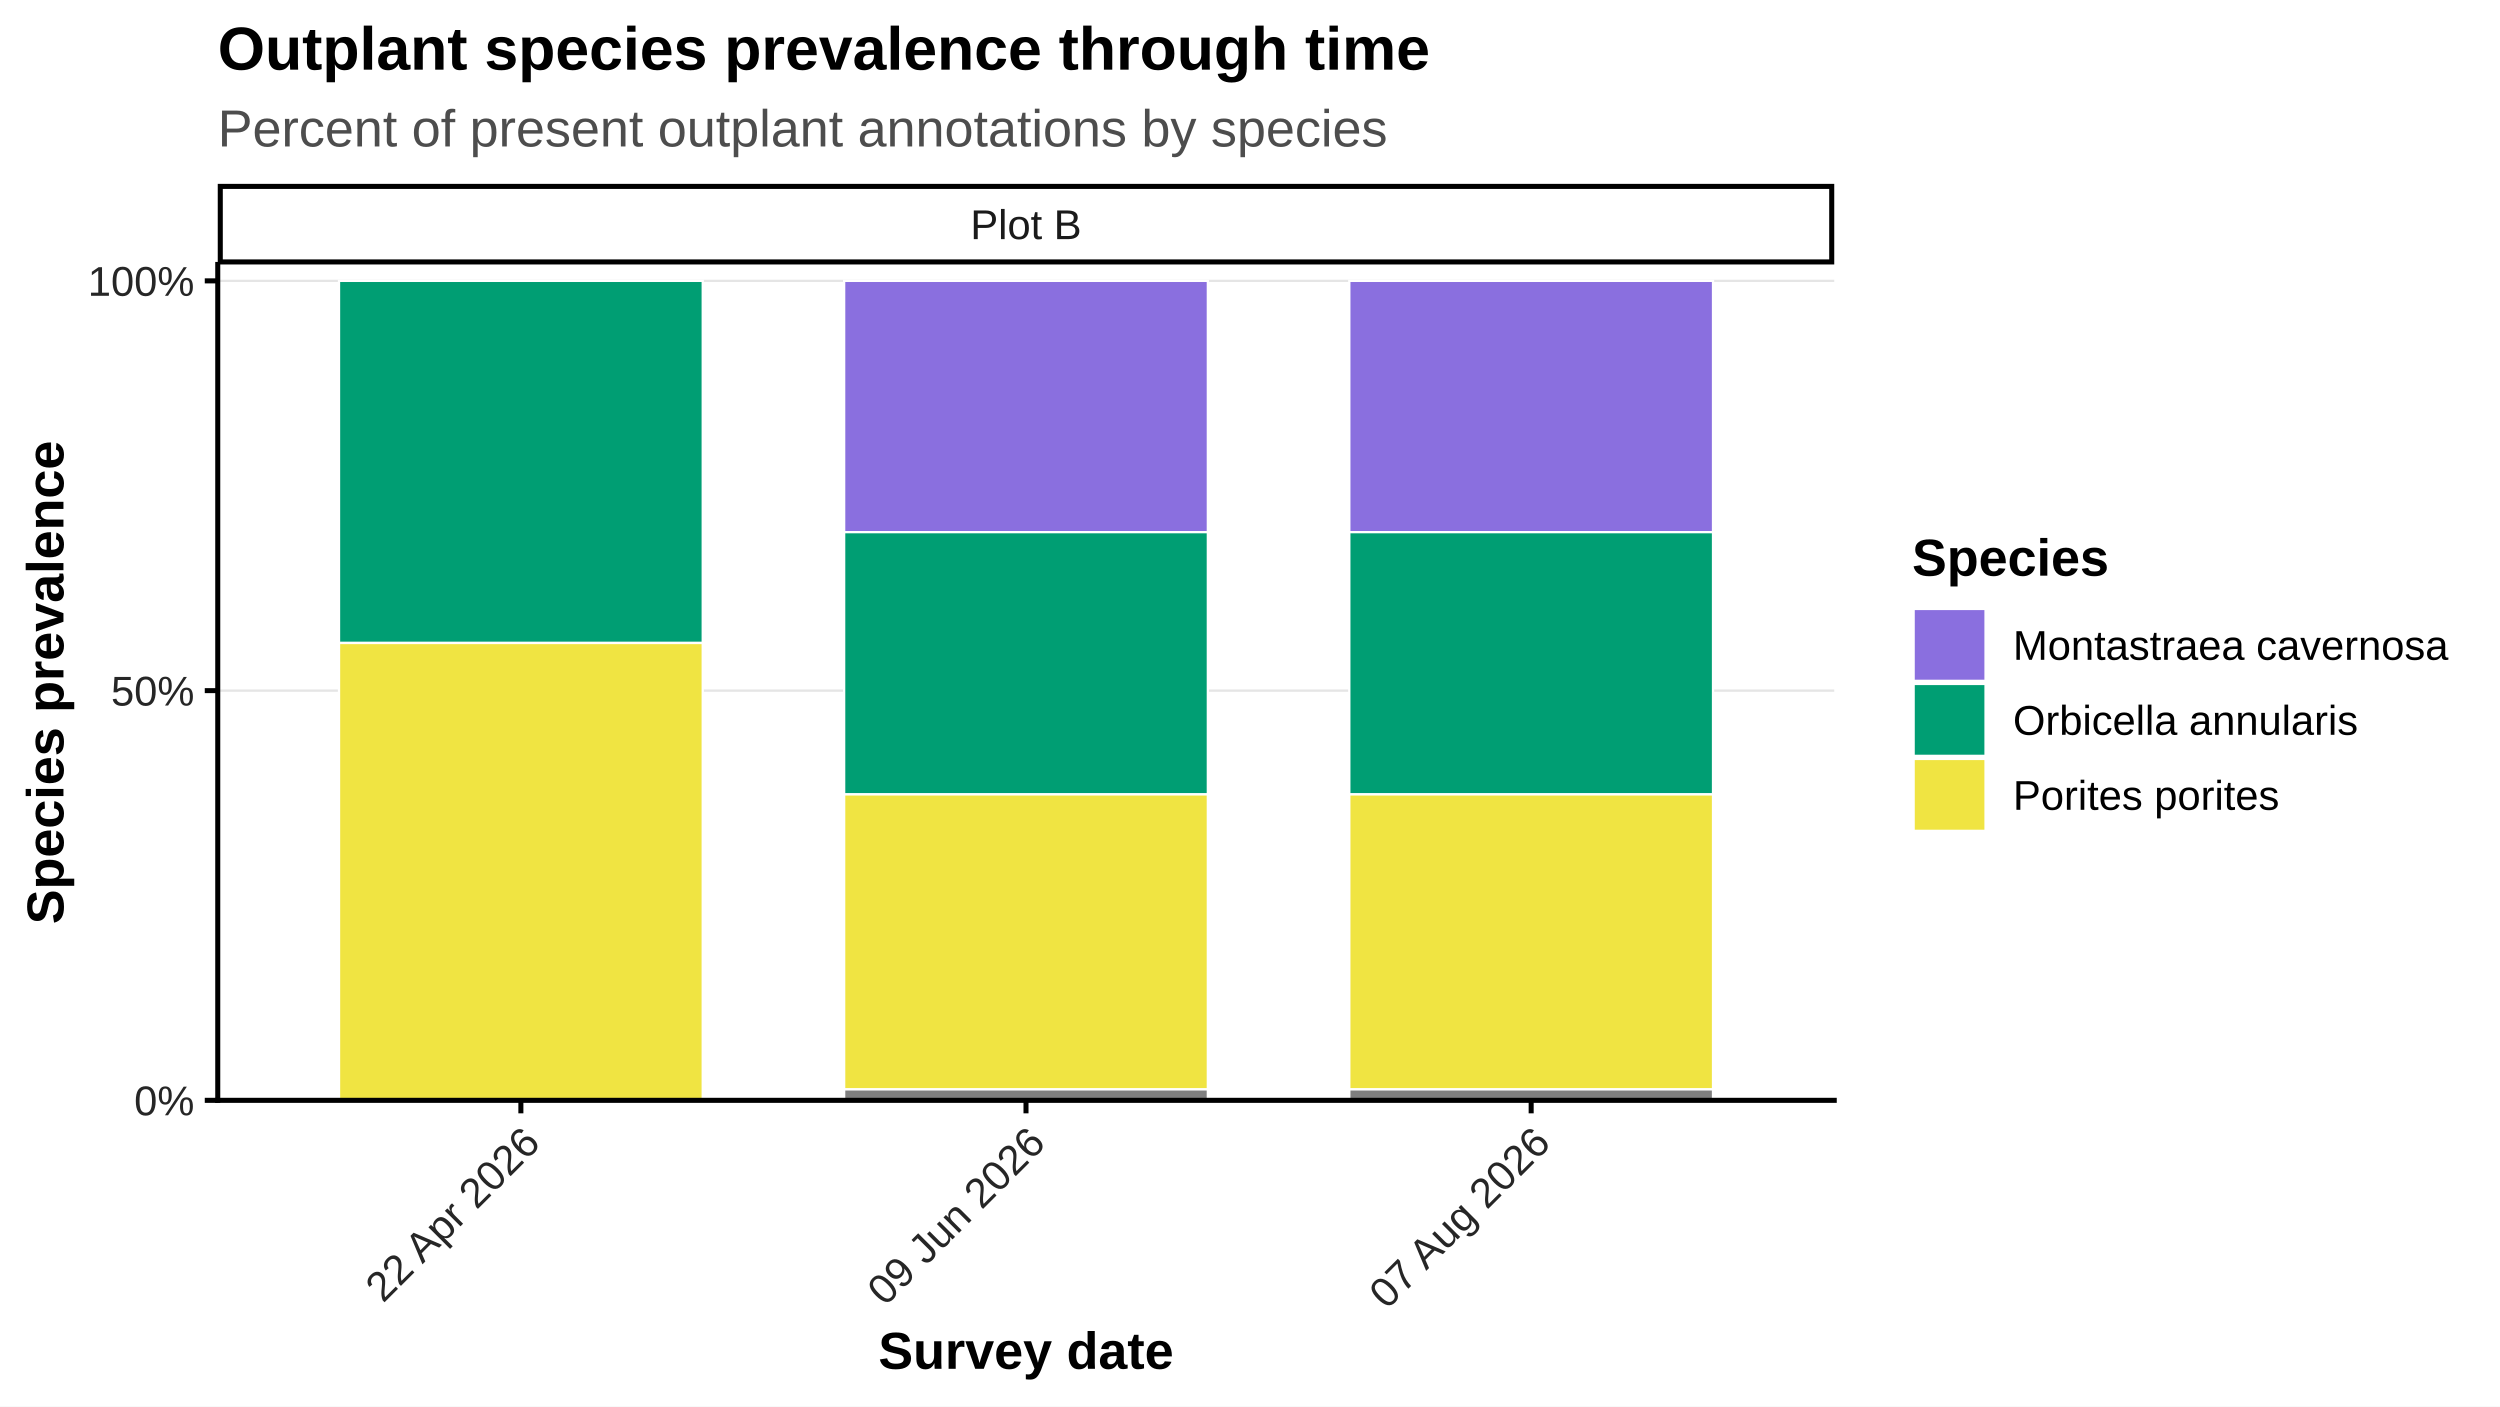
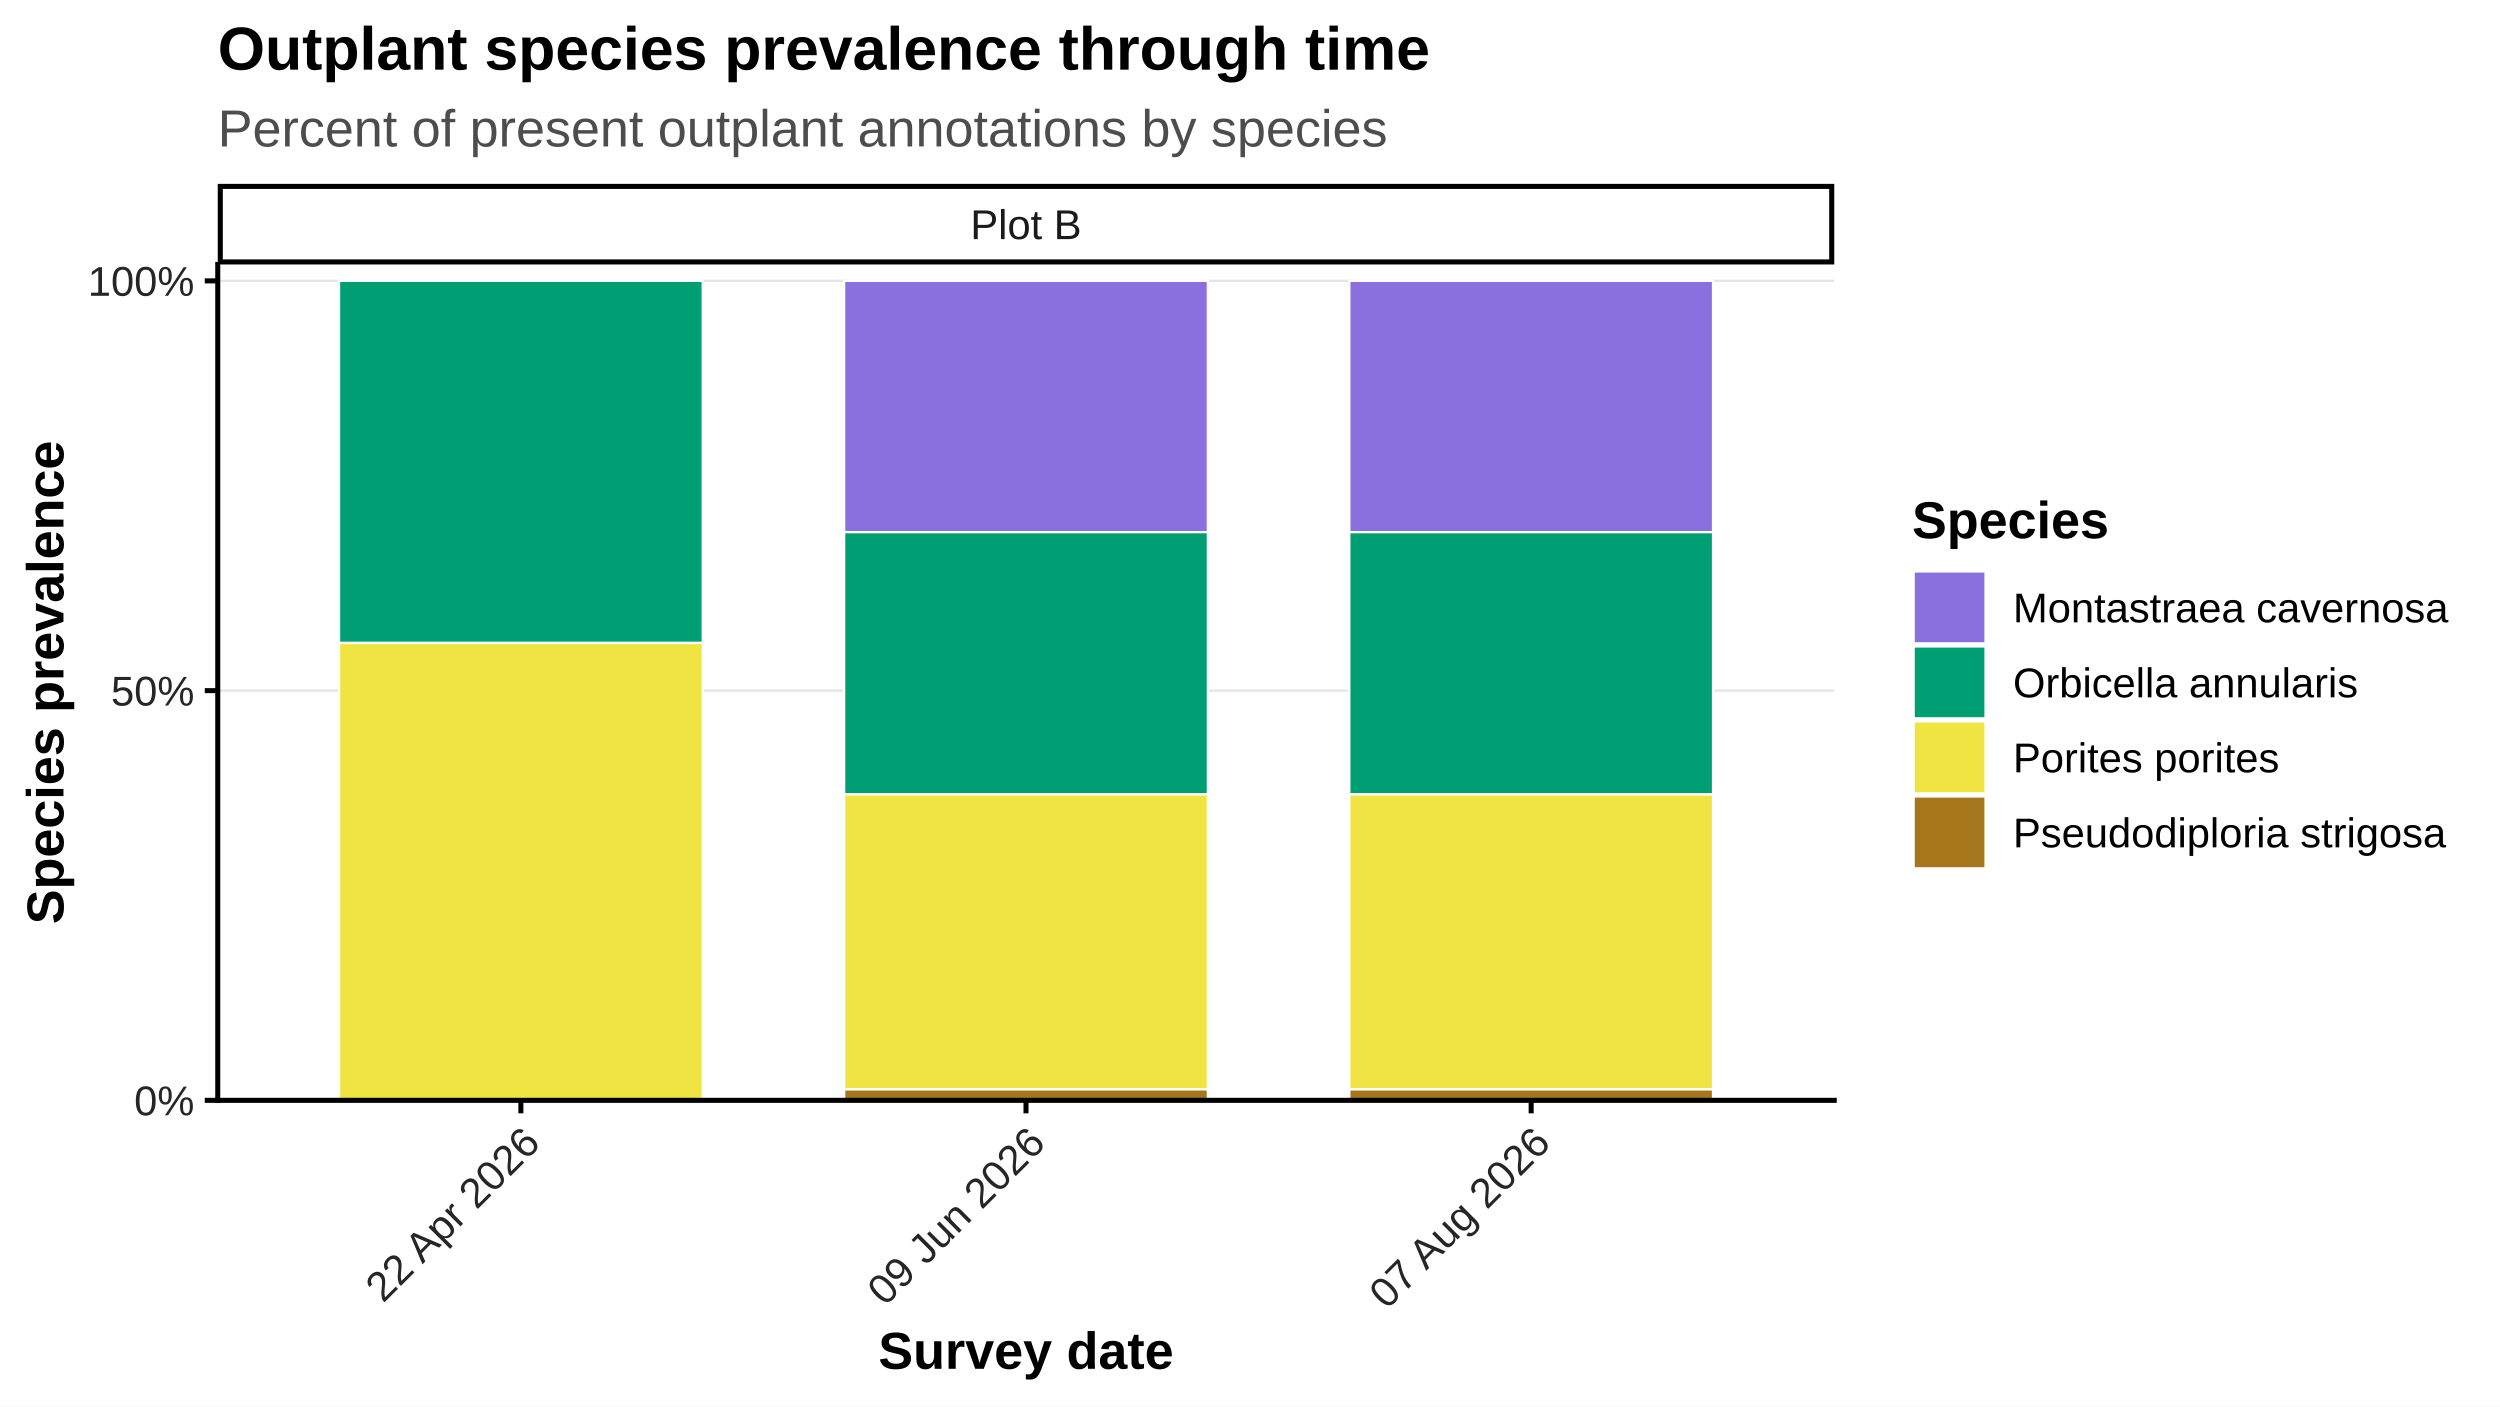
<svg xmlns="http://www.w3.org/2000/svg" class="svglite" width="576.00pt" height="324.00pt" viewBox="0 0 576.00 324.00">
  <defs>
    <style type="text/css">
    .svglite line, .svglite polyline, .svglite polygon, .svglite path, .svglite rect, .svglite circle {
      fill: none;
      stroke: #000000;
      stroke-linecap: round;
      stroke-linejoin: round;
      stroke-miterlimit: 10.00;
    }
    .svglite text {
      white-space: pre;
    }
  </style>
  </defs>
  <rect width="100%" height="100%" style="stroke: none; fill: #FFFFFF;" />
  <defs>
    <clipPath id="cpMC4wMHw1NzYuMDB8MC4wMHwzMjQuMDA=">
      <rect x="0.00" y="0.00" width="576.00" height="324.00" />
    </clipPath>
  </defs>
  <g clip-path="url(#cpMC4wMHw1NzYuMDB8MC4wMHwzMjQuMDA=)">
    <rect x="0.00" y="0.00" width="576.00" height="324.00" style="stroke-width: 1.16; stroke: #FFFFFF; fill: #FFFFFF;" />
  </g>
  <defs>
    <clipPath id="cpNTAuMTd8NDIyLjYxfDYwLjkzfDI1My41Mg==">
      <rect x="50.17" y="60.93" width="372.44" height="192.59" />
    </clipPath>
  </defs>
  <g clip-path="url(#cpNTAuMTd8NDIyLjYxfDYwLjkzfDI1My41Mg==)">
    <rect x="50.17" y="60.93" width="372.44" height="192.59" style="stroke-width: 1.16; stroke: none; fill: #FFFFFF;" />
    <polyline points="50.17,253.52 422.61,253.52 " style="stroke-width: 0.53; stroke: #E5E5E5; stroke-linecap: butt;" />
    <polyline points="50.17,159.12 422.61,159.12 " style="stroke-width: 0.53; stroke: #E5E5E5; stroke-linecap: butt;" />
    <polyline points="50.17,64.71 422.61,64.71 " style="stroke-width: 0.53; stroke: #E5E5E5; stroke-linecap: butt;" />
    <rect x="78.11" y="64.71" width="83.80" height="83.43" style="stroke-width: 0.53; stroke: #FFFFFF; stroke-linecap: butt; stroke-linejoin: miter; fill: #009E73;" />
    <rect x="78.11" y="148.14" width="83.80" height="105.38" style="stroke-width: 0.53; stroke: #FFFFFF; stroke-linecap: butt; stroke-linejoin: miter; fill: #F0E442;" />
    <rect x="194.49" y="64.71" width="83.80" height="57.90" style="stroke-width: 0.53; stroke: #FFFFFF; stroke-linecap: butt; stroke-linejoin: miter; fill: #8A6FDF;" />
    <rect x="194.49" y="122.61" width="83.80" height="60.42" style="stroke-width: 0.53; stroke: #FFFFFF; stroke-linecap: butt; stroke-linejoin: miter; fill: #009E73;" />
    <rect x="194.49" y="183.03" width="83.80" height="67.97" style="stroke-width: 0.53; stroke: #FFFFFF; stroke-linecap: butt; stroke-linejoin: miter; fill: #F0E442;" />
-     <rect x="194.49" y="251.00" width="83.80" height="2.52" style="stroke-width: 0.53; stroke: #FFFFFF; stroke-linecap: butt; stroke-linejoin: miter; fill: #7F7F7F;" />
+     <rect x="194.49" y="251.00" width="83.80" height="2.52" style="stroke-width: 0.53; stroke: #FFFFFF; stroke-linecap: butt; stroke-linejoin: miter; fill: #A6761D;" />
    <rect x="310.88" y="64.71" width="83.80" height="57.90" style="stroke-width: 0.53; stroke: #FFFFFF; stroke-linecap: butt; stroke-linejoin: miter; fill: #8A6FDF;" />
    <rect x="310.88" y="122.61" width="83.80" height="60.42" style="stroke-width: 0.53; stroke: #FFFFFF; stroke-linecap: butt; stroke-linejoin: miter; fill: #009E73;" />
    <rect x="310.88" y="183.03" width="83.80" height="67.97" style="stroke-width: 0.53; stroke: #FFFFFF; stroke-linecap: butt; stroke-linejoin: miter; fill: #F0E442;" />
-     <rect x="310.88" y="251.00" width="83.80" height="2.52" style="stroke-width: 0.53; stroke: #FFFFFF; stroke-linecap: butt; stroke-linejoin: miter; fill: #7F7F7F;" />
+     <rect x="310.88" y="251.00" width="83.80" height="2.52" style="stroke-width: 0.53; stroke: #FFFFFF; stroke-linecap: butt; stroke-linejoin: miter; fill: #A6761D;" />
  </g>
  <g clip-path="url(#cpMC4wMHw1NzYuMDB8MC4wMHwzMjQuMDA=)">
</g>
  <defs>
    <clipPath id="cpNTAuMTd8NDIyLjYxfDQyLjM2fDYwLjkz">
      <rect x="50.17" y="42.36" width="372.44" height="18.57" />
    </clipPath>
  </defs>
  <g clip-path="url(#cpNTAuMTd8NDIyLjYxfDQyLjM2fDYwLjkz)">
    <rect x="50.17" y="42.36" width="372.44" height="18.57" style="stroke-width: 2.33; fill: #FFFFFF;" />
    <text x="236.39" y="55.09" text-anchor="middle" style="font-size: 9.60px;fill: #1A1A1A; font-family: &quot;Arial&quot;;" textLength="25.60px" lengthAdjust="spacingAndGlyphs">Plot B</text>
  </g>
  <g clip-path="url(#cpMC4wMHw1NzYuMDB8MC4wMHwzMjQuMDA=)">
    <polyline points="50.17,253.52 422.61,253.52 " style="stroke-width: 1.16; stroke-linecap: square;" />
    <polyline points="120.01,256.51 120.01,253.52 " style="stroke-width: 1.16; stroke-linecap: butt;" />
    <polyline points="236.39,256.51 236.39,253.52 " style="stroke-width: 1.16; stroke-linecap: butt;" />
    <polyline points="352.78,256.51 352.78,253.52 " style="stroke-width: 1.16; stroke-linecap: butt;" />
    <text transform="translate(124.87,263.77) rotate(-45)" text-anchor="end" style="font-size: 9.60px;fill: #262626; font-family: &quot;Arial&quot;;" textLength="52.27px" lengthAdjust="spacingAndGlyphs">22 Apr 2026</text>
    <text transform="translate(241.26,263.77) rotate(-45)" text-anchor="end" style="font-size: 9.60px;fill: #262626; font-family: &quot;Arial&quot;;" textLength="52.80px" lengthAdjust="spacingAndGlyphs">09 Jun 2026</text>
    <text transform="translate(357.64,263.77) rotate(-45)" text-anchor="end" style="font-size: 9.60px;fill: #262626; font-family: &quot;Arial&quot;;" textLength="54.41px" lengthAdjust="spacingAndGlyphs">07 Aug 2026</text>
    <polyline points="50.17,253.52 50.17,60.93 " style="stroke-width: 1.16; stroke-linecap: square;" />
    <text x="44.79" y="256.96" text-anchor="end" style="font-size: 9.60px;fill: #262626; font-family: &quot;Arial&quot;;" textLength="13.87px" lengthAdjust="spacingAndGlyphs">0%</text>
    <text x="44.79" y="162.56" text-anchor="end" style="font-size: 9.60px;fill: #262626; font-family: &quot;Arial&quot;;" textLength="19.20px" lengthAdjust="spacingAndGlyphs">50%</text>
    <text x="44.79" y="68.15" text-anchor="end" style="font-size: 9.60px;fill: #262626; font-family: &quot;Arial&quot;;" textLength="24.54px" lengthAdjust="spacingAndGlyphs">100%</text>
    <polyline points="47.18,253.52 50.17,253.52 " style="stroke-width: 1.16; stroke-linecap: butt;" />
    <polyline points="47.18,159.12 50.17,159.12 " style="stroke-width: 1.16; stroke-linecap: butt;" />
    <polyline points="47.18,64.71 50.17,64.71 " style="stroke-width: 1.16; stroke-linecap: butt;" />
    <text x="236.39" y="315.37" text-anchor="middle" style="font-size: 12.00px; font-weight: bold; font-family: &quot;Arial&quot;;" textLength="68.04px" lengthAdjust="spacingAndGlyphs">Survey date</text>
    <text transform="translate(14.62,157.23) rotate(-90)" text-anchor="middle" style="font-size: 12.00px; font-weight: bold; font-family: &quot;Arial&quot;;" textLength="111.41px" lengthAdjust="spacingAndGlyphs">Species prevalence</text>
-     <rect x="434.56" y="116.70" width="135.46" height="81.06" style="stroke-width: 1.16; stroke: none; fill: #FFFFFF;" />
-     <text x="440.54" y="132.64" style="font-size: 12.00px; font-weight: bold; font-family: &quot;Arial&quot;;" textLength="45.37px" lengthAdjust="spacingAndGlyphs">Species</text>
-     <rect x="440.54" y="139.94" width="17.28" height="17.28" style="stroke-width: 1.16; stroke: none; fill: #FFFFFF;" />
-     <rect x="440.90" y="140.30" width="16.57" height="16.57" style="stroke-width: 0.53; stroke: #FFFFFF; stroke-linecap: butt; stroke-linejoin: miter; fill: #8A6FDF;" />
-     <rect x="440.54" y="157.22" width="17.28" height="17.28" style="stroke-width: 1.16; stroke: none; fill: #FFFFFF;" />
-     <rect x="440.90" y="157.58" width="16.57" height="16.57" style="stroke-width: 0.53; stroke: #FFFFFF; stroke-linecap: butt; stroke-linejoin: miter; fill: #009E73;" />
-     <rect x="440.54" y="174.50" width="17.28" height="17.28" style="stroke-width: 1.16; stroke: none; fill: #FFFFFF;" />
-     <rect x="440.90" y="174.86" width="16.57" height="16.57" style="stroke-width: 0.53; stroke: #FFFFFF; stroke-linecap: butt; stroke-linejoin: miter; fill: #F0E442;" />
-     <text x="463.80" y="152.02" style="font-size: 9.60px; font-family: &quot;Arial&quot;;" textLength="100.25px" lengthAdjust="spacingAndGlyphs">Montastraea cavernosa</text>
-     <text x="463.80" y="169.30" style="font-size: 9.60px; font-family: &quot;Arial&quot;;" textLength="79.44px" lengthAdjust="spacingAndGlyphs">Orbicella annularis</text>
-     <text x="463.80" y="186.58" style="font-size: 9.60px; font-family: &quot;Arial&quot;;" textLength="61.32px" lengthAdjust="spacingAndGlyphs">Porites porites</text>
+     <rect x="434.56" y="108.06" width="135.46" height="98.34" style="stroke-width: 1.16; stroke: none; fill: #FFFFFF;" />
+     <text x="440.54" y="124.00" style="font-size: 12.00px; font-weight: bold; font-family: &quot;Arial&quot;;" textLength="45.37px" lengthAdjust="spacingAndGlyphs">Species</text>
+     <rect x="440.54" y="131.30" width="17.28" height="17.28" style="stroke-width: 1.16; stroke: none; fill: #FFFFFF;" />
+     <rect x="440.90" y="131.66" width="16.57" height="16.57" style="stroke-width: 0.53; stroke: #FFFFFF; stroke-linecap: butt; stroke-linejoin: miter; fill: #8A6FDF;" />
+     <rect x="440.54" y="148.58" width="17.28" height="17.28" style="stroke-width: 1.16; stroke: none; fill: #FFFFFF;" />
+     <rect x="440.90" y="148.94" width="16.57" height="16.57" style="stroke-width: 0.53; stroke: #FFFFFF; stroke-linecap: butt; stroke-linejoin: miter; fill: #009E73;" />
+     <rect x="440.54" y="165.86" width="17.28" height="17.28" style="stroke-width: 1.16; stroke: none; fill: #FFFFFF;" />
+     <rect x="440.90" y="166.22" width="16.57" height="16.57" style="stroke-width: 0.53; stroke: #FFFFFF; stroke-linecap: butt; stroke-linejoin: miter; fill: #F0E442;" />
+     <rect x="440.54" y="183.14" width="17.28" height="17.28" style="stroke-width: 1.16; stroke: none; fill: #FFFFFF;" />
+     <rect x="440.90" y="183.50" width="16.57" height="16.57" style="stroke-width: 0.53; stroke: #FFFFFF; stroke-linecap: butt; stroke-linejoin: miter; fill: #A6761D;" />
+     <text x="463.80" y="143.38" style="font-size: 9.60px; font-family: &quot;Arial&quot;;" textLength="100.25px" lengthAdjust="spacingAndGlyphs">Montastraea cavernosa</text>
+     <text x="463.80" y="160.66" style="font-size: 9.60px; font-family: &quot;Arial&quot;;" textLength="79.44px" lengthAdjust="spacingAndGlyphs">Orbicella annularis</text>
+     <text x="463.80" y="177.94" style="font-size: 9.60px; font-family: &quot;Arial&quot;;" textLength="61.32px" lengthAdjust="spacingAndGlyphs">Porites porites</text>
+     <text x="463.80" y="195.22" style="font-size: 9.60px; font-family: &quot;Arial&quot;;" textLength="99.72px" lengthAdjust="spacingAndGlyphs">Pseudodiploria strigosa</text>
    <text x="50.17" y="33.74" style="font-size: 12.00px;fill: #4D4D4D; font-family: &quot;Arial&quot;;" textLength="269.50px" lengthAdjust="spacingAndGlyphs">Percent of present outplant annotations by species</text>
    <text x="50.17" y="16.05" style="font-size: 14.00px; font-weight: bold; font-family: &quot;Arial&quot;;" textLength="279.17px" lengthAdjust="spacingAndGlyphs">Outplant species prevalence through time</text>
  </g>
</svg>
